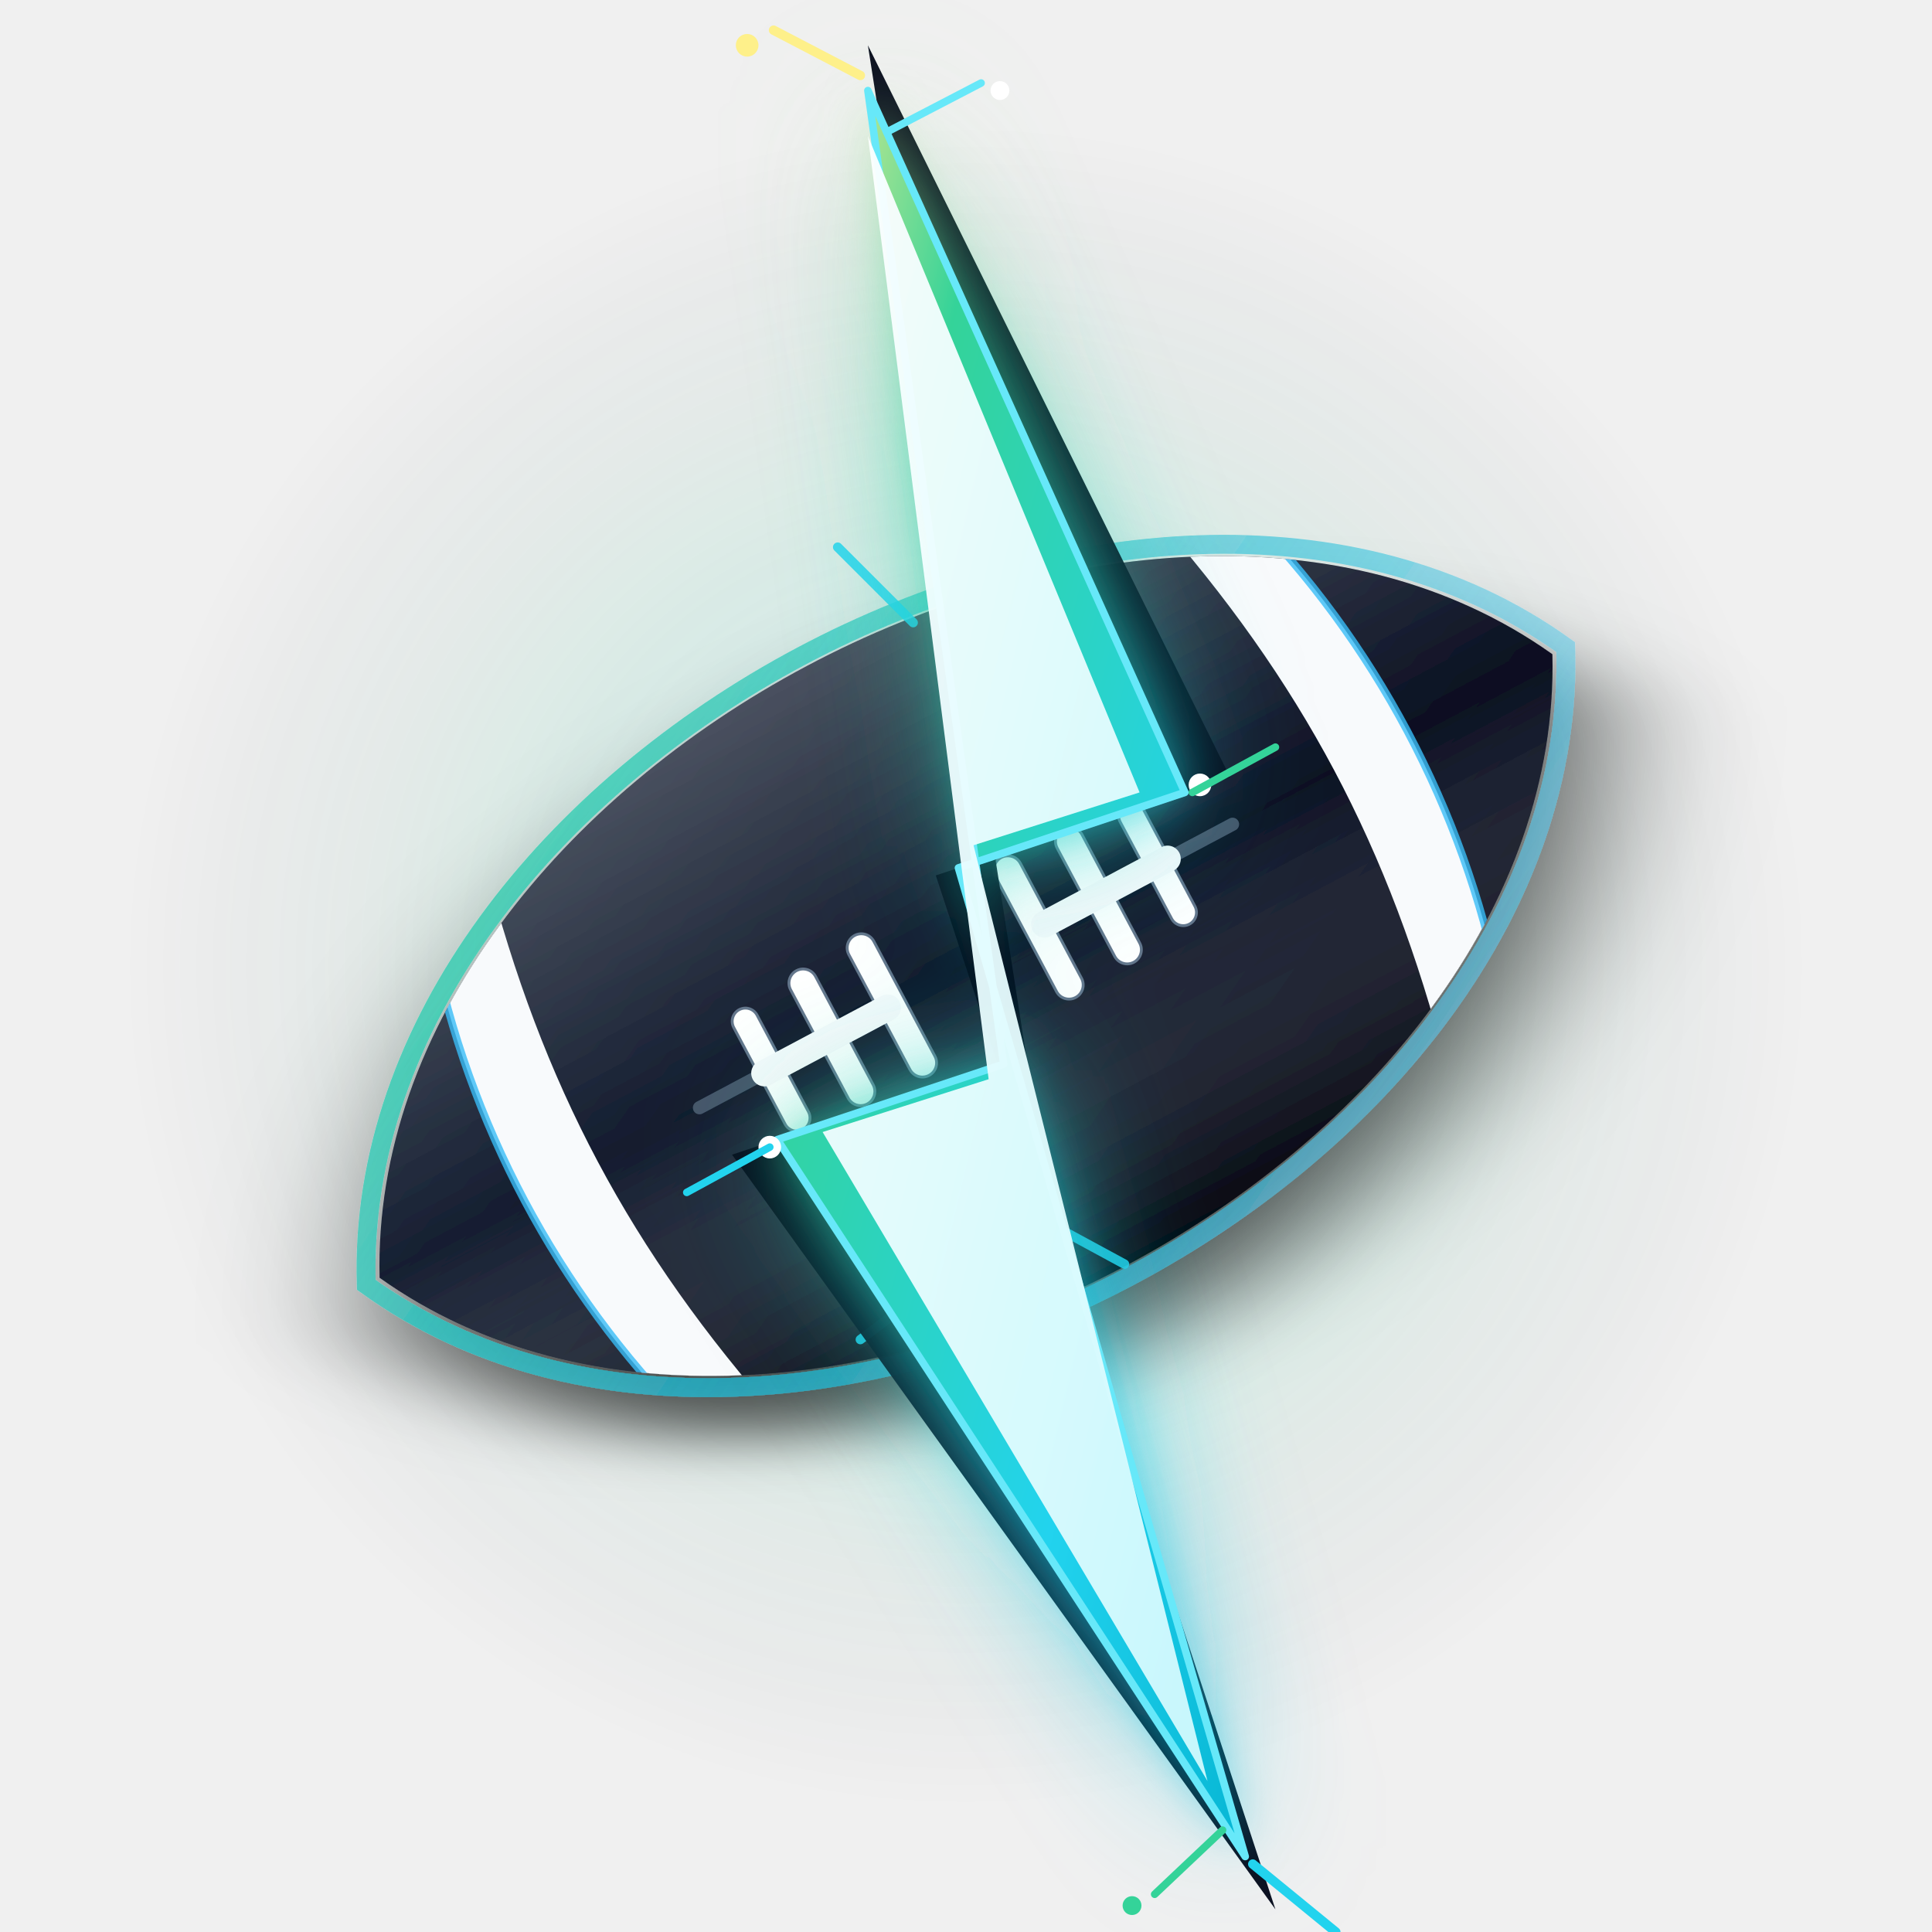
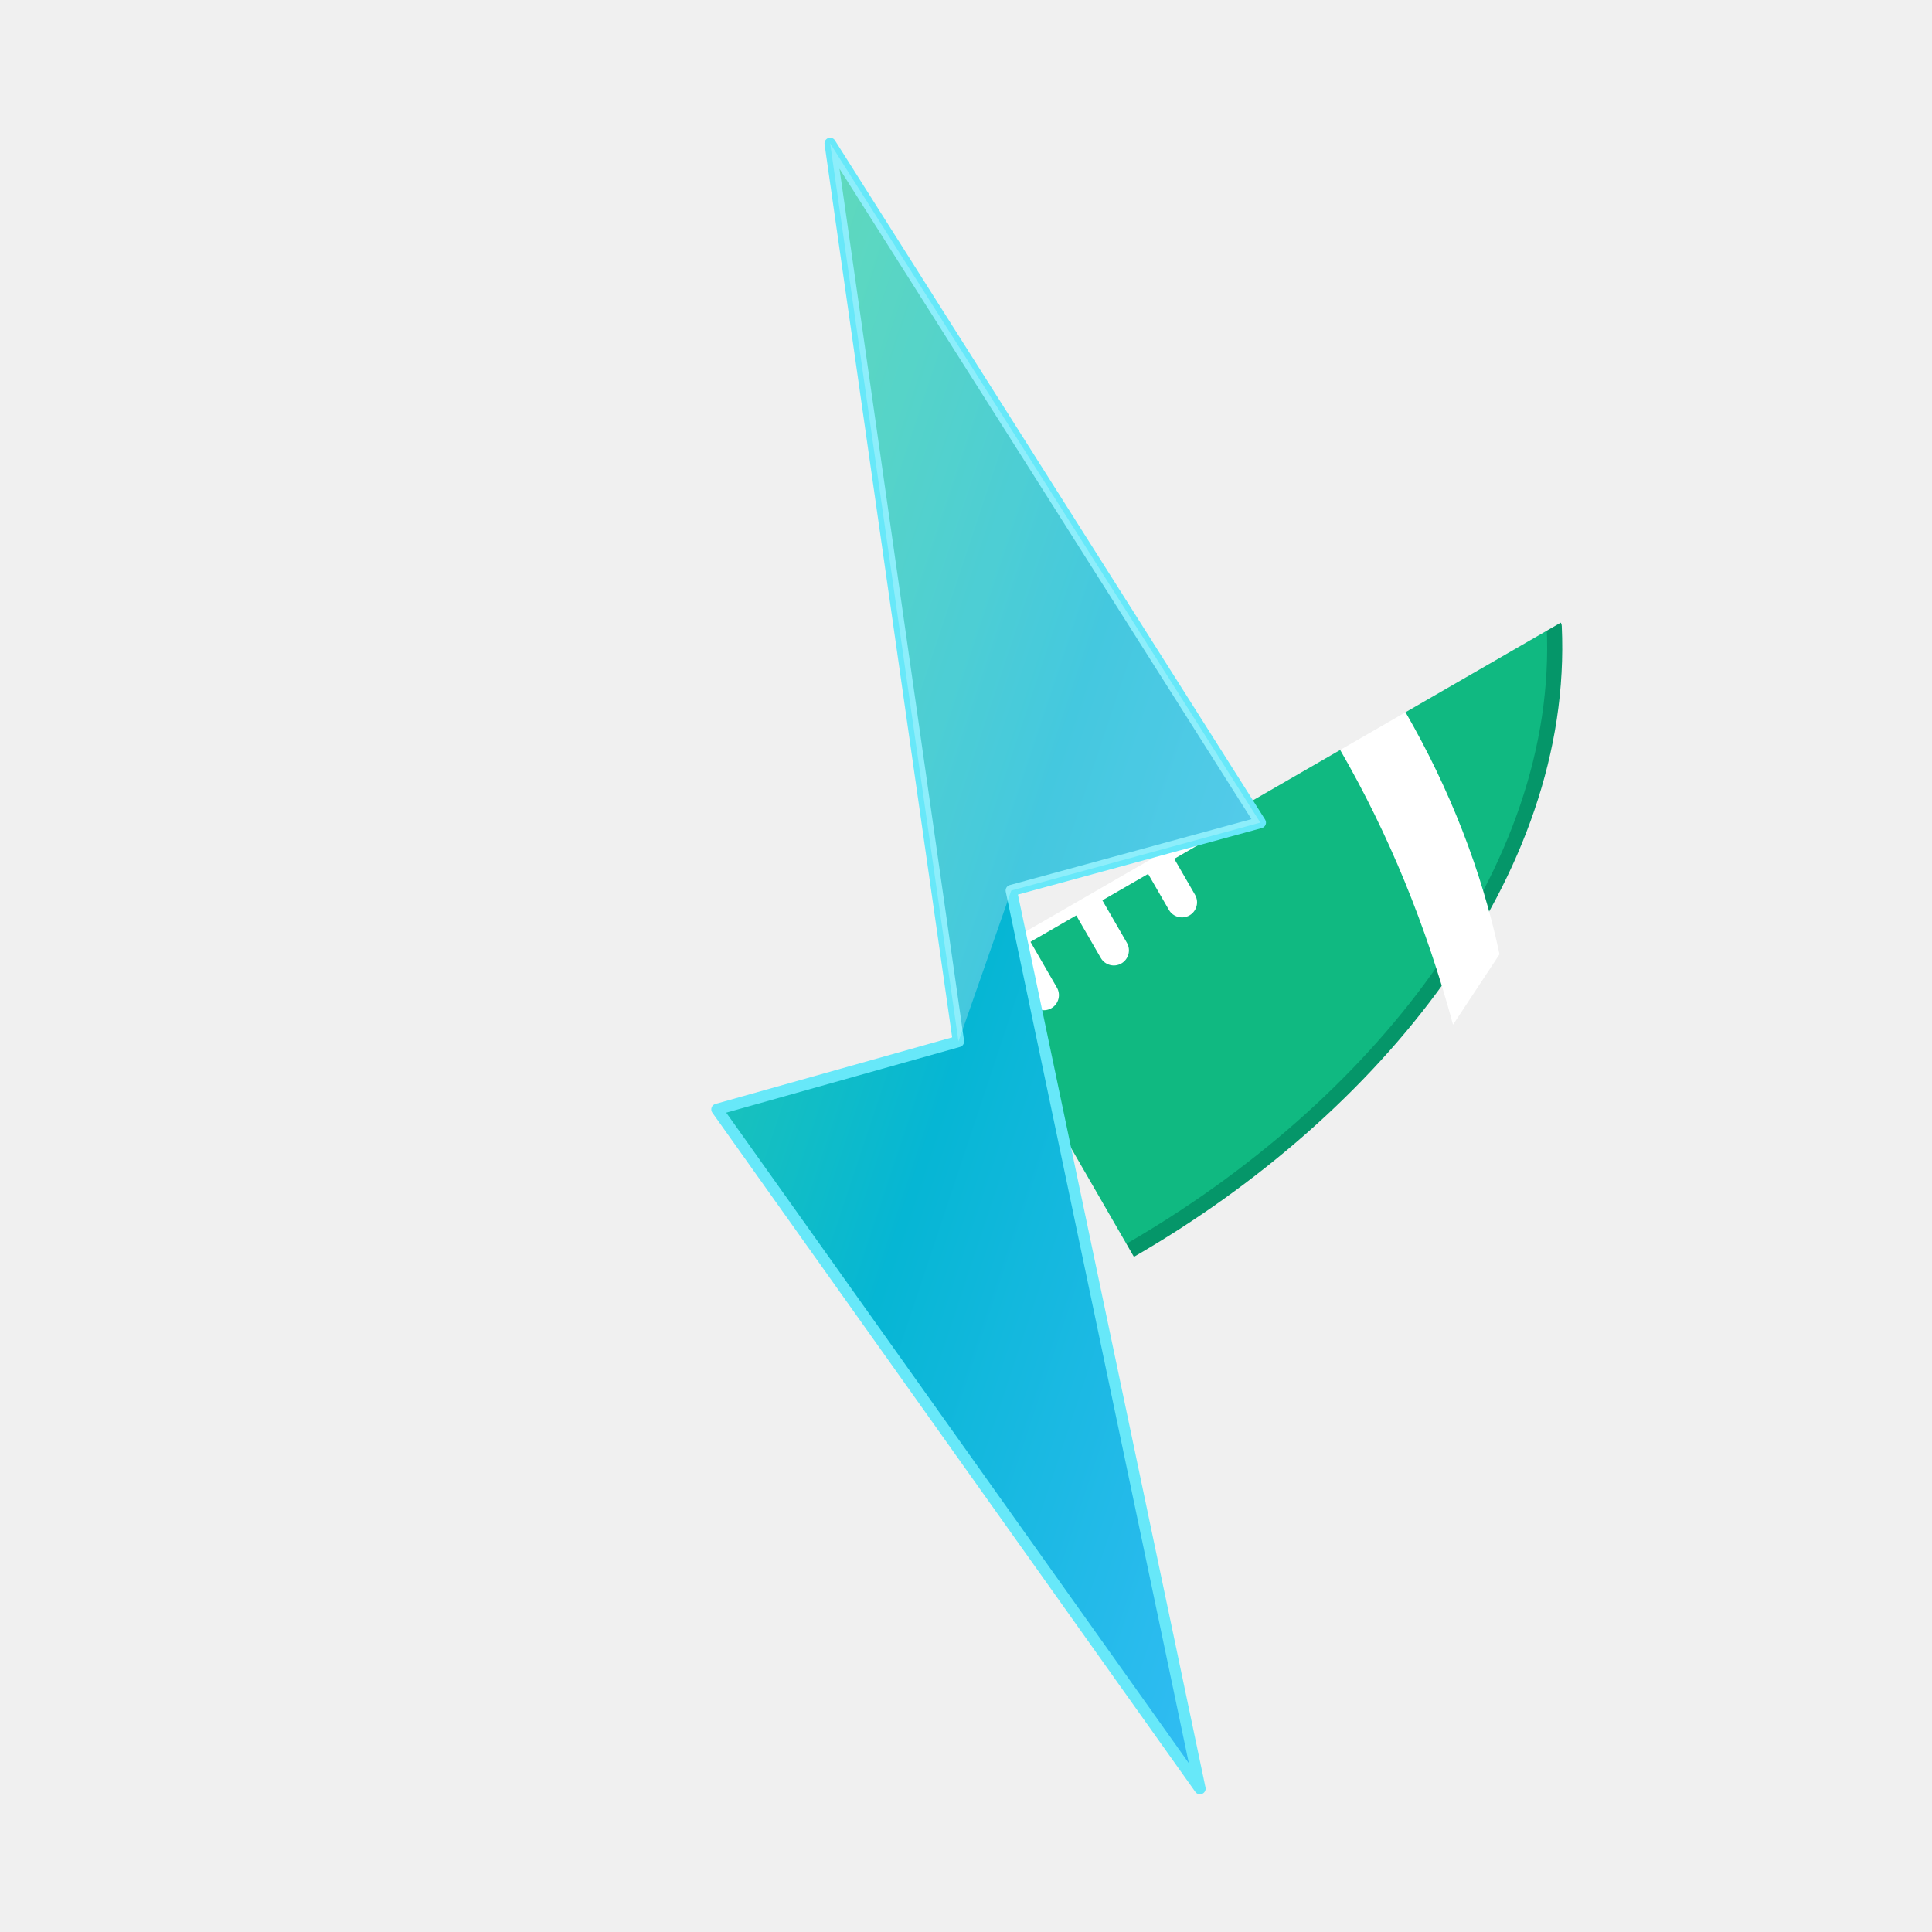
<svg xmlns="http://www.w3.org/2000/svg" viewBox="0 0 512 512" fill="none" role="img" aria-label="CrossLeague Football with Lightning Bolt Logo">
  <defs>
-     <filter id="ballShadow" x="-20%" y="-20%" width="140%" height="140%">
-       <feDropShadow dx="0" dy="16" stdDeviation="16" flood-color="#000000" flood-opacity="0.65" />
-     </filter>
-     <filter id="electricGlow" x="-50%" y="-50%" width="200%" height="200%">
-       <feGaussianBlur in="SourceGraphic" stdDeviation="6" result="blur1" />
-       <feGaussianBlur in="SourceGraphic" stdDeviation="18" result="blur2" />
-       <feMerge>
-         <feMergeNode in="blur2" />
-         <feMergeNode in="blur1" />
-         <feMergeNode in="SourceGraphic" />
-       </feMerge>
-     </filter>
-     <radialGradient id="auraGlow" cx="50%" cy="50%" r="50%">
-       <stop offset="0%" stop-color="#06b6d4" stop-opacity="0.22" />
-       <stop offset="60%" stop-color="#10b981" stop-opacity="0.08" />
-       <stop offset="100%" stop-color="#020617" stop-opacity="0" />
-     </radialGradient>
-     <linearGradient id="ballLeather" x1="0%" y1="0%" x2="100%" y2="100%">
-       <stop offset="0%" stop-color="#1e293b" />
-       <stop offset="45%" stop-color="#0f172a" />
-       <stop offset="100%" stop-color="#020617" />
+     <linearGradient id="crossBoltGrad" x1="0%" y1="0%" x2="100%" y2="100%">
+       <stop offset="0%" stop-color="#34d399" />
+       <stop offset="50%" stop-color="#06b6d4" />
+       <stop offset="100%" stop-color="#38bdf8" />
    </linearGradient>
-     <linearGradient id="ballBorderGrad" x1="0%" y1="0%" x2="100%" y2="100%">
-       <stop offset="0%" stop-color="#34d399" stop-opacity="0.85" />
-       <stop offset="50%" stop-color="#06b6d4" stop-opacity="0.5" />
-       <stop offset="100%" stop-color="#38bdf8" stop-opacity="0.2" />
-     </linearGradient>
-     <linearGradient id="ballSheen" x1="0%" y1="0%" x2="0%" y2="100%">
-       <stop offset="0%" stop-color="#ffffff" stop-opacity="0.22" />
-       <stop offset="50%" stop-color="#ffffff" stop-opacity="0" />
-       <stop offset="100%" stop-color="#000000" stop-opacity="0.45" />
-     </linearGradient>
-     <linearGradient id="boltGrad" x1="0%" y1="0%" x2="100%" y2="100%">
-       <stop offset="0%" stop-color="#fef08a" />
-       <stop offset="25%" stop-color="#34d399" />
-       <stop offset="70%" stop-color="#22d3ee" />
-       <stop offset="100%" stop-color="#06b6d4" />
-     </linearGradient>
-     <linearGradient id="boltCore" x1="0%" y1="0%" x2="100%" y2="100%">
-       <stop offset="0%" stop-color="#ffffff" />
-       <stop offset="100%" stop-color="#cffafe" />
-     </linearGradient>
-     <clipPath id="ballClip">
-       <path d="M -176 0 C -116 -120, 116 -120, 176 0 C 116 120, -116 120, -176 0 Z" />
-     </clipPath>
+     <mask id="crossStencilMask">
+       <rect x="0" y="0" width="512" height="512" fill="#ffffff" />
+       <polygon points="197.0,-25.0 356.0,227.0 284.0,246.0 346.0,537.0 167.0,286.0 238.0,266.0" fill="#000000" />
+     </mask>
  </defs>
-   <circle cx="256" cy="256" r="225" fill="url(#auraGlow)" />
-   <g id="football-body" transform="translate(256, 256) rotate(-28)" filter="url(#ballShadow)">
-     <path d="M -180 0 C -119 -124, 119 -124, 180 0 C 119 124, -119 124, -180 0 Z" fill="none" stroke="url(#ballBorderGrad)" stroke-width="5" />
-     <path d="M -176 0 C -116 -120, 116 -120, 176 0 C 116 120, -116 120, -176 0 Z" fill="url(#ballLeather)" />
-     <g clip-path="url(#ballClip)">
-       <path d="M -176 0 C -116 -120, 116 -120, 176 0 C 116 120, -116 120, -176 0 Z" fill="url(#ballSheen)" />
-       <path d="M -122 -72 C -136 -25, -136 25, -122 72 L -100 83 C -114 25, -114 -25, -100 -83 Z" fill="#f8fafc" />
-       <path d="M -122 -72 C -136 -25, -136 25, -122 72" stroke="#38bdf8" stroke-width="2" fill="none" opacity="0.8" />
-       <path d="M 100 -83 C 114 -25, 114 25, 100 83 L 122 72 C 136 25, 136 -25, 122 -72 Z" fill="#f8fafc" />
-       <path d="M 122 -72 C 136 -25, 136 25, 122 72" stroke="#38bdf8" stroke-width="2" fill="none" opacity="0.8" />
-     </g>
-     <line x1="-80" y1="0" x2="-35" y2="0" stroke="#475569" stroke-width="3.5" stroke-linecap="round" />
-     <line x1="35" y1="0" x2="80" y2="0" stroke="#475569" stroke-width="3.5" stroke-linecap="round" />
-     <g id="laces-left" fill="#ffffff">
-       <rect x="-62" y="-18" width="7" height="36" rx="3.5" />
-       <rect x="-44" y="-20" width="7.5" height="40" rx="3.75" />
-       <rect x="-26" y="-21" width="7.5" height="42" rx="3.75" />
-       <rect x="-62" y="-18" width="7" height="36" rx="3.5" fill="none" stroke="#64748b" stroke-width="0.75" />
-       <rect x="-44" y="-20" width="7.5" height="40" rx="3.75" fill="none" stroke="#64748b" stroke-width="0.75" />
-       <rect x="-26" y="-21" width="7.5" height="42" rx="3.75" fill="none" stroke="#64748b" stroke-width="0.75" />
-     </g>
-     <g id="laces-right" fill="#ffffff">
-       <rect x="18" y="-21" width="7.5" height="42" rx="3.75" />
-       <rect x="36" y="-20" width="7.5" height="40" rx="3.75" />
-       <rect x="54" y="-18" width="7" height="36" rx="3.5" />
-       <rect x="18" y="-21" width="7.5" height="42" rx="3.75" fill="none" stroke="#64748b" stroke-width="0.75" />
-       <rect x="36" y="-20" width="7.5" height="40" rx="3.75" fill="none" stroke="#64748b" stroke-width="0.75" />
-       <rect x="54" y="-18" width="7" height="36" rx="3.5" fill="none" stroke="#64748b" stroke-width="0.75" />
-     </g>
-     <rect x="-64" y="-3.5" width="44" height="7" rx="3.5" fill="#f8fafc" />
-     <rect x="20" y="-3.5" width="44" height="7" rx="3.5" fill="#f8fafc" />
+   <g mask="url(#crossStencilMask)" transform="translate(256, 256) rotate(-30)">
+     <path d="M -180 0 C -120 -116, 120 -116, 180 0 C 120 116, -120 116, -180 0 Z" fill="#10b981" stroke="#059669" stroke-width="4" stroke-linejoin="round" />
+     <path d="M -124 -68 C -138 -25, -138 25, -124 68 L -104 78 C -118 25, -118 -25, -104 -78 Z" fill="#ffffff" />
+     <path d="M 104 -78 C 118 -25, 118 25, 104 78 L 124 68 C 138 25, 138 -25, 124 -68 Z" fill="#ffffff" />
+     <line x1="-72" y1="0" x2="72" y2="0" stroke="#ffffff" stroke-width="6" stroke-linecap="round" />
+     <rect x="-56" y="-18" width="8" height="36" rx="4" fill="#ffffff" />
+     <rect x="-34" y="-20" width="8" height="40" rx="4" fill="#ffffff" />
+     <rect x="-12" y="-21" width="8" height="42" rx="4" fill="#ffffff" />
+     <rect x="10" y="-21" width="8" height="42" rx="4" fill="#ffffff" />
+     <rect x="32" y="-20" width="8" height="40" rx="4" fill="#ffffff" />
+     <rect x="54" y="-18" width="8" height="36" rx="4" fill="#ffffff" />
  </g>
-   <path d="M 242 165 L 222 145 M 268 185 L 290 170" stroke="#22d3ee" stroke-width="2.5" stroke-linecap="round" opacity="0.85" />
-   <path d="M 248 340 L 228 355 M 274 322 L 298 335" stroke="#22d3ee" stroke-width="2.5" stroke-linecap="round" opacity="0.85" />
-   <path d="M 230 12 L 326 206 L 248 232 L 338 506 L 194 306 L 272 280 Z" fill="#020617" opacity="0.96" />
-   <path d="M 230 24 L 314 210 L 254 230 L 330 492 L 206 302 L 266 282 Z" fill="url(#boltGrad)" filter="url(#electricGlow)" opacity="0.7" />
-   <path d="M 230 24 L 314 210 L 254 230 L 330 492 L 206 302 L 266 282 Z" fill="url(#boltGrad)" stroke="#67e8f9" stroke-width="2" stroke-linejoin="round" />
-   <path d="M 230 36 L 302 210 L 258 224 L 320 472 L 218 300 L 262 286 Z" fill="url(#boltCore)" opacity="0.95" />
-   <line x1="228" y1="20" x2="205" y2="8" stroke="#fef08a" stroke-width="2.5" stroke-linecap="round" />
-   <line x1="235" y1="35" x2="260" y2="22" stroke="#67e8f9" stroke-width="2" stroke-linecap="round" />
-   <circle cx="198" cy="12" r="3" fill="#fef08a" />
-   <circle cx="265" cy="24" r="2.5" fill="#ffffff" />
-   <circle cx="318" cy="208" r="3" fill="#ffffff" />
-   <line x1="316" y1="210" x2="338" y2="198" stroke="#34d399" stroke-width="2" stroke-linecap="round" />
-   <circle cx="204" cy="304" r="3" fill="#ffffff" />
-   <line x1="204" y1="304" x2="182" y2="316" stroke="#22d3ee" stroke-width="2" stroke-linecap="round" />
-   <line x1="332" y1="494" x2="354" y2="512" stroke="#22d3ee" stroke-width="2.5" stroke-linecap="round" />
-   <line x1="324" y1="485" x2="306" y2="502" stroke="#34d399" stroke-width="2" stroke-linecap="round" />
-   <circle cx="358" cy="515" r="3" fill="#ecfeff" />
-   <circle cx="300" cy="505" r="2.5" fill="#34d399" />
+   <polygon points="220.0,38.0 334.0,218.0 268.0,236.0 318.0,474.0 190.0,294.0 254.0,276.0" fill="url(#crossBoltGrad)" stroke="#67e8f9" stroke-width="3" stroke-linejoin="round" />
+   <polygon points="220.0,38.0 334.0,218.0 268.0,236.0 254.0,276.0" fill="#ffffff" opacity="0.25" />
</svg>
